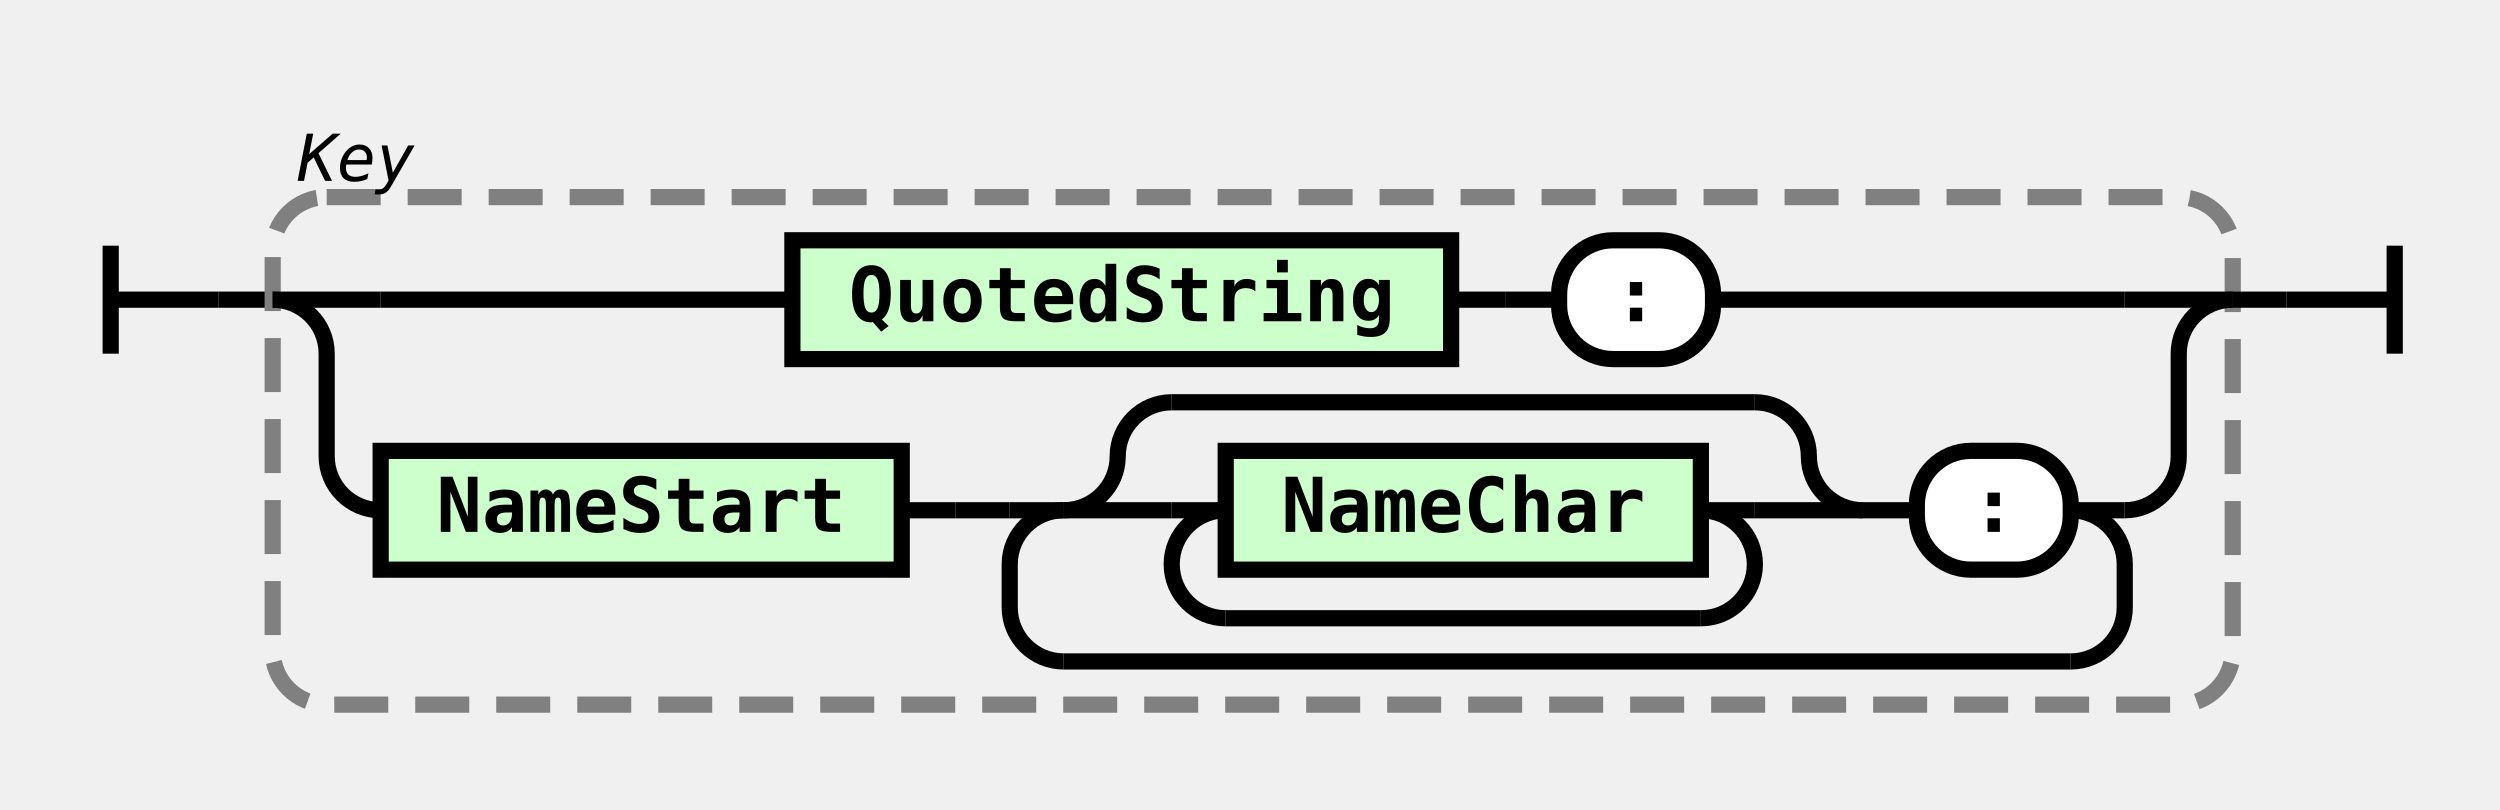
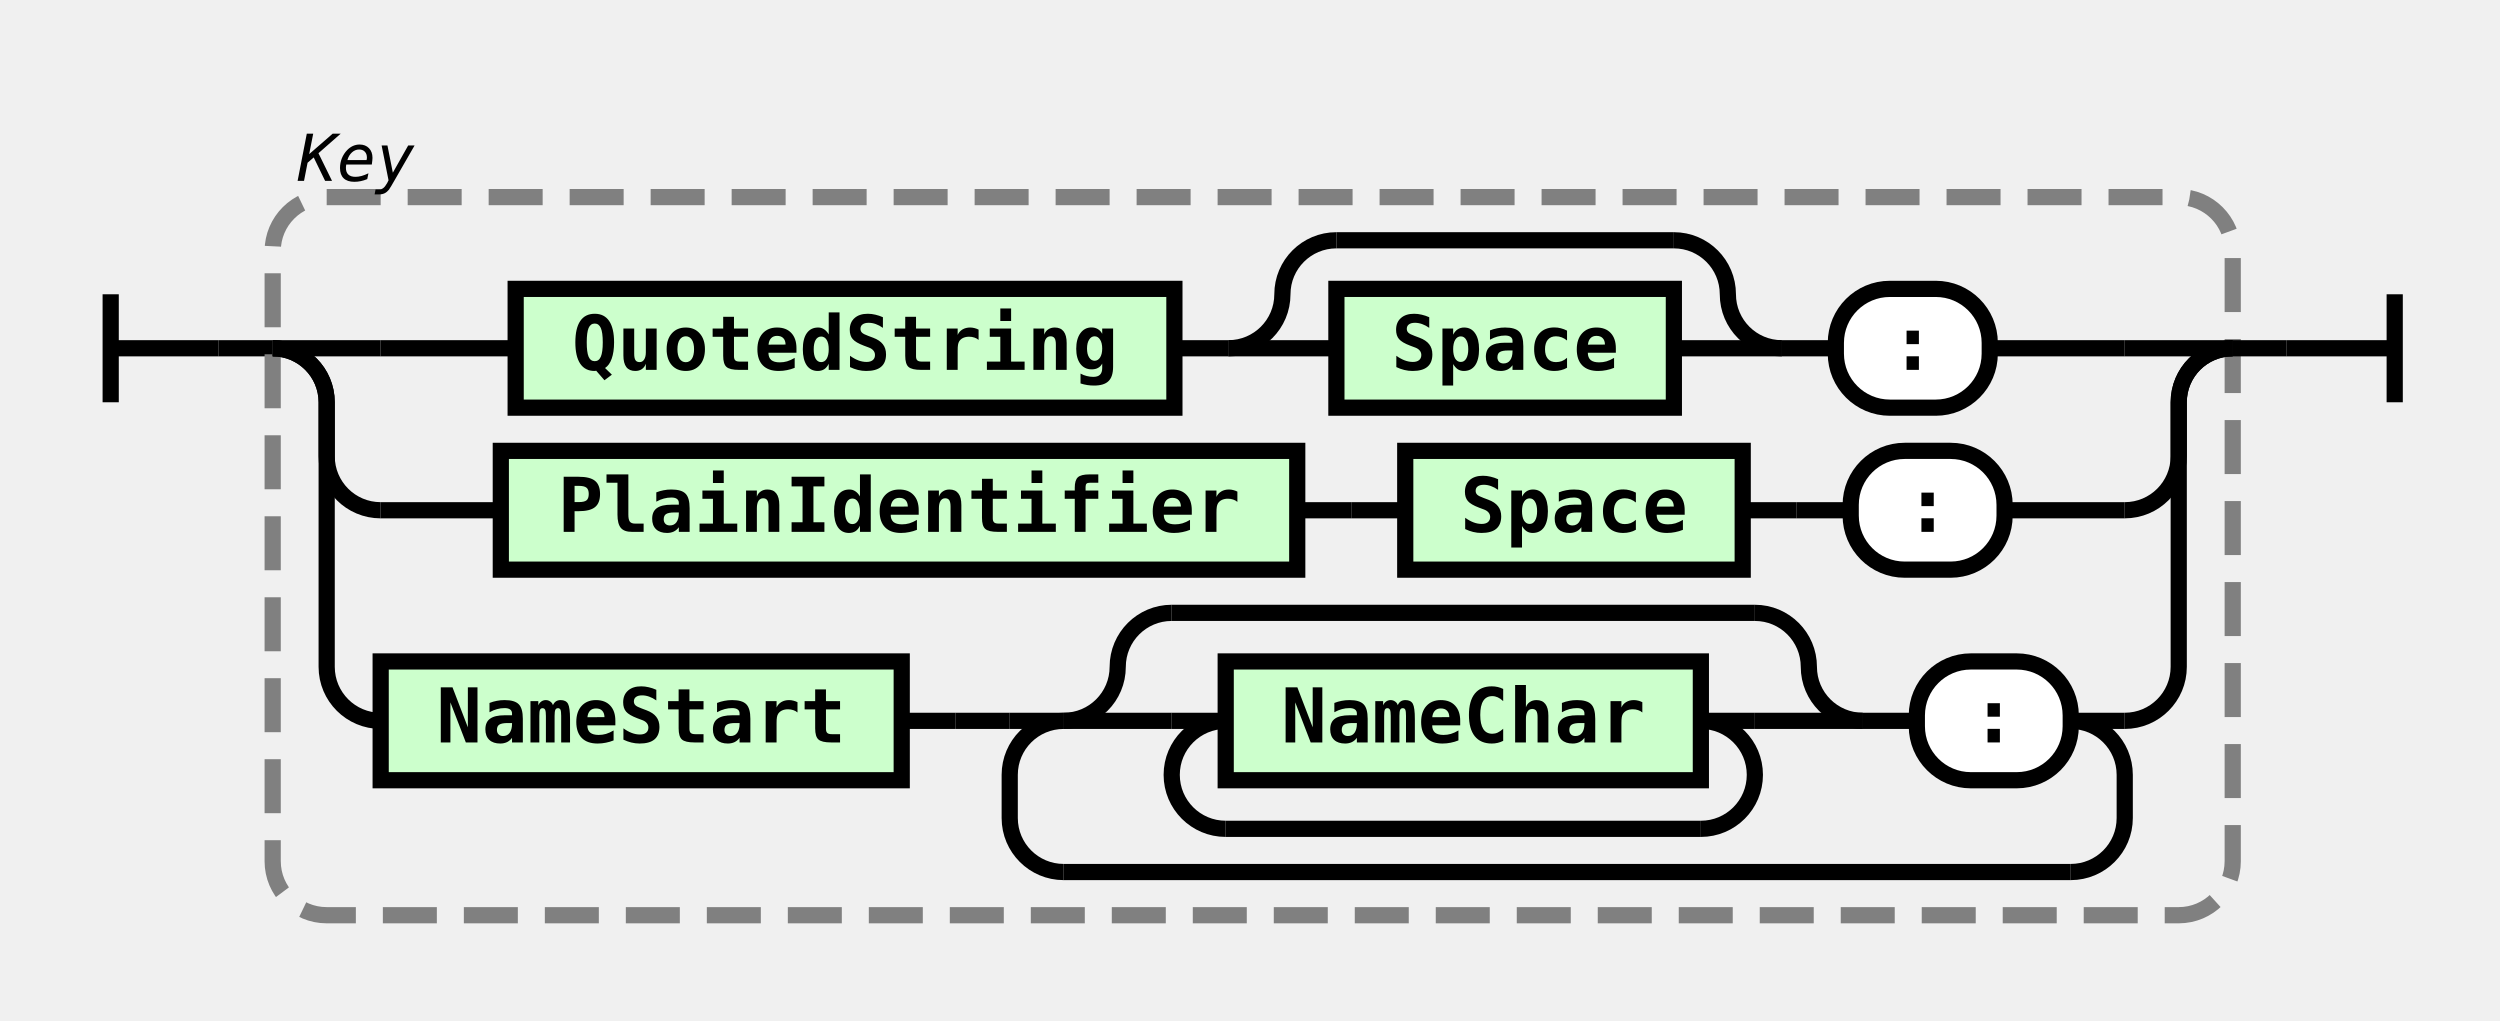
- <svg xmlns="http://www.w3.org/2000/svg" class="railroad-diagram" width="463" height="150" viewBox="0 0 463 150">
+ <svg xmlns="http://www.w3.org/2000/svg" class="railroad-diagram" width="463" height="189" viewBox="0 0 463 189">
  <g transform="translate(.5 .5)">
    <g class="Start">
-       <path d="M20 45v20m0 -10h20" />
+       <path d="M20 54v20m0 -10h20" />
    </g>
-     <path d="M40 55h10" />
+     <path d="M40 64h10" />
    <g class="Group rule">
-       <path d="M50 55h0" />
-       <path d="M413 55h0" />
-       <rect x="50" y="36" width="363" height="94" rx="10" ry="10" class="group-box" />
+       <path d="M50 64h0" />
+       <path d="M413 64h0" />
+       <rect x="50" y="36" width="363" height="133" rx="10" ry="10" class="group-box" />
      <g class="Choice">
-         <path d="M50 55h0" />
-         <path d="M413 55h0" />
-         <path d="M50 55h20" />
+         <path d="M50 64h0" />
+         <path d="M413 64h0" />
+         <path d="M50 64h20" />
        <g class="Sequence">
-           <path d="M70 55h76.25" />
-           <path d="M316.75 55h76.25" />
-           <path d="M268.25 55h10" />
-           <g class="non-terminal rule-ref">
-             <path d="M146.25 55h0" />
-             <path d="M268.25 55h0" />
-             <rect x="146.25" y="44" width="122" height="22" />
-             <text x="207.25" y="59">QuotedString</text>
-           </g>
-           <path d="M278.25 55h10" />
+           <path d="M70 64h25" />
+           <path d="M368 64h25" />
+           <path d="M217 64h10" />
+           <g class="non-terminal rule-ref">
+             <path d="M95 64h0" />
+             <path d="M217 64h0" />
+             <rect x="95" y="53" width="122" height="22" />
+             <text x="156" y="68">QuotedString</text>
+           </g>
+           <g class="Choice">
+             <path d="M227 64h0" />
+             <path d="M329.5 64h0" />
+             <path d="M227 64a10 10 0 0 0 10 -10v0a10 10 0 0 1 10 -10" />
+             <g class="Skip">
+               <path d="M247 44h62.5" />
+             </g>
+             <path d="M309.5 44a10 10 0 0 1 10 10v0a10 10 0 0 0 10 10" />
+             <path d="M227 64h20" />
+             <g class="non-terminal rule-ref">
+               <path d="M247 64h0" />
+               <path d="M309.5 64h0" />
+               <rect x="247" y="53" width="62.5" height="22" />
+               <text x="278.25" y="68">Space</text>
+             </g>
+             <path d="M309.5 64h20" />
+           </g>
+           <path d="M329.5 64h10" />
          <g class="terminal literal">
-             <path d="M288.25 55h0" />
-             <path d="M316.75 55h0" />
-             <rect x="288.25" y="44" width="28.5" height="22" rx="10" ry="10" />
-             <text x="302.5" y="59">:</text>
+             <path d="M339.5 64h0" />
+             <path d="M368 64h0" />
+             <rect x="339.5" y="53" width="28.5" height="22" rx="10" ry="10" />
+             <text x="353.75" y="68">:</text>
          </g>
        </g>
-         <path d="M393 55h20" />
-         <path d="M50 55a10 10 0 0 1 10 10v19a10 10 0 0 0 10 10" />
+         <path d="M393 64h20" />
+         <path d="M50 64a10 10 0 0 1 10 10v10a10 10 0 0 0 10 10" />
        <g class="Sequence">
-           <path d="M70 94h0" />
-           <path d="M393 94h0" />
-           <path d="M166.5 94h10" />
-           <g class="non-terminal rule-ref">
-             <path d="M70 94h0" />
-             <path d="M166.5 94h0" />
-             <rect x="70" y="83" width="96.5" height="22" />
-             <text x="118.25" y="98">NameStart</text>
-           </g>
-           <path d="M176.5 94h10" />
+           <path d="M70 94h22.25" />
+           <path d="M370.75 94h22.25" />
+           <path d="M239.75 94h10" />
+           <g class="non-terminal rule-ref">
+             <path d="M92.25 94h0" />
+             <path d="M239.75 94h0" />
+             <rect x="92.25" y="83" width="147.5" height="22" />
+             <text x="166" y="98">PlainIdentifier</text>
+           </g>
+           <path d="M249.75 94h10" />
+           <path d="M322.25 94h10" />
+           <g class="non-terminal rule-ref">
+             <path d="M259.75 94h0" />
+             <path d="M322.25 94h0" />
+             <rect x="259.75" y="83" width="62.5" height="22" />
+             <text x="291" y="98">Space</text>
+           </g>
+           <path d="M332.25 94h10" />
+           <g class="terminal literal">
+             <path d="M342.25 94h0" />
+             <path d="M370.75 94h0" />
+             <rect x="342.25" y="83" width="28.5" height="22" rx="10" ry="10" />
+             <text x="356.5" y="98">:</text>
+           </g>
+         </g>
+         <path d="M393 94a10 10 0 0 0 10 -10v-10a10 10 0 0 1 10 -10" />
+         <path d="M50 64a10 10 0 0 1 10 10v49a10 10 0 0 0 10 10" />
+         <g class="Sequence">
+           <path d="M70 133h0" />
+           <path d="M393 133h0" />
+           <path d="M166.5 133h10" />
+           <g class="non-terminal rule-ref">
+             <path d="M70 133h0" />
+             <path d="M166.5 133h0" />
+             <rect x="70" y="122" width="96.5" height="22" />
+             <text x="118.25" y="137">NameStart</text>
+           </g>
+           <path d="M176.5 133h10" />
          <g class="OneOrMore">
-             <path d="M186.5 94h0" />
-             <path d="M393 94h0" />
-             <path d="M196.5 94a10 10 0 0 0 -10 10v8a10 10 0 0 0 10 10" />
+             <path d="M186.5 133h0" />
+             <path d="M393 133h0" />
+             <path d="M196.5 133a10 10 0 0 0 -10 10v8a10 10 0 0 0 10 10" />
            <g class="Skip">
-               <path d="M196.5 122h186.5" />
-             </g>
-             <path d="M383 122a10 10 0 0 0 10 -10v-8a10 10 0 0 0 -10 -10" />
-             <path d="M186.5 94h10" />
-             <path d="M383 94h10" />
+               <path d="M196.5 161h186.5" />
+             </g>
+             <path d="M383 161a10 10 0 0 0 10 -10v-8a10 10 0 0 0 -10 -10" />
+             <path d="M186.5 133h10" />
+             <path d="M383 133h10" />
            <g class="Sequence">
-               <path d="M196.5 94h0" />
-               <path d="M383 94h0" />
+               <path d="M196.5 133h0" />
+               <path d="M383 133h0" />
              <g class="Choice">
-                 <path d="M196.5 94h0" />
-                 <path d="M344.5 94h0" />
-                 <path d="M196.5 94a10 10 0 0 0 10 -10v0a10 10 0 0 1 10 -10" />
+                 <path d="M196.5 133h0" />
+                 <path d="M344.5 133h0" />
+                 <path d="M196.5 133a10 10 0 0 0 10 -10v0a10 10 0 0 1 10 -10" />
                <g class="Skip">
-                   <path d="M216.5 74h108" />
+                   <path d="M216.5 113h108" />
                </g>
-                 <path d="M324.5 74a10 10 0 0 1 10 10v0a10 10 0 0 0 10 10" />
-                 <path d="M196.5 94h20" />
+                 <path d="M324.5 113a10 10 0 0 1 10 10v0a10 10 0 0 0 10 10" />
+                 <path d="M196.5 133h20" />
                <g class="OneOrMore">
-                   <path d="M216.5 94h0" />
-                   <path d="M324.5 94h0" />
-                   <path d="M226.5 94a10 10 0 0 0 -10 10v0a10 10 0 0 0 10 10" />
+                   <path d="M216.5 133h0" />
+                   <path d="M324.5 133h0" />
+                   <path d="M226.5 133a10 10 0 0 0 -10 10v0a10 10 0 0 0 10 10" />
                  <g class="Skip">
-                     <path d="M226.5 114h88" />
+                     <path d="M226.5 153h88" />
                  </g>
-                   <path d="M314.5 114a10 10 0 0 0 10 -10v0a10 10 0 0 0 -10 -10" />
-                   <path d="M216.5 94h10" />
-                   <path d="M314.5 94h10" />
+                   <path d="M314.5 153a10 10 0 0 0 10 -10v0a10 10 0 0 0 -10 -10" />
+                   <path d="M216.5 133h10" />
+                   <path d="M314.5 133h10" />
                  <g class="non-terminal rule-ref">
-                     <path d="M226.5 94h0" />
-                     <path d="M314.5 94h0" />
-                     <rect x="226.5" y="83" width="88" height="22" />
-                     <text x="270.5" y="98">NameChar</text>
+                     <path d="M226.5 133h0" />
+                     <path d="M314.5 133h0" />
+                     <rect x="226.5" y="122" width="88" height="22" />
+                     <text x="270.5" y="137">NameChar</text>
                  </g>
                </g>
-                 <path d="M324.5 94h20" />
+                 <path d="M324.5 133h20" />
              </g>
-               <path d="M344.5 94h10" />
+               <path d="M344.5 133h10" />
              <g class="terminal literal">
-                 <path d="M354.5 94h0" />
-                 <path d="M383 94h0" />
-                 <rect x="354.5" y="83" width="28.5" height="22" rx="10" ry="10" />
-                 <text x="368.75" y="98">:</text>
+                 <path d="M354.5 133h0" />
+                 <path d="M383 133h0" />
+                 <rect x="354.5" y="122" width="28.5" height="22" rx="10" ry="10" />
+                 <text x="368.75" y="137">:</text>
              </g>
            </g>
          </g>
        </g>
-         <path d="M393 94a10 10 0 0 0 10 -10v-19a10 10 0 0 1 10 -10" />
+         <path d="M393 133a10 10 0 0 0 10 -10v-49a10 10 0 0 1 10 -10" />
      </g>
      <g class="comment">
        <path d="M50 28h0" />
        <path d="M81 28h0" />
        <text x="65.5" y="33" class="comment">Key</text>
      </g>
    </g>
-     <path d="M413 55h10" />
-     <path class="End" d="M 423 55 h 20 m 0 -10 v 20" />
+     <path d="M413 64h10" />
+     <path class="End" d="M 423 64 h 20 m 0 -10 v 20" />
  </g>
  <style>  svg {
    background-color: hsl(30,20%,95%);
  }
  path {
    stroke-width: 3;
    stroke: black;
    fill: rgba(0,0,0,0);
  }
  text {
    font: bold 14px monospace;
    text-anchor: middle;
    white-space: pre;
  }
  text.diagram-text {
    font-size: 12px;
  }
  text.diagram-arrow {
    font-size: 16px;
  }
  text.label {
    text-anchor: start;
  }
  text.comment {
    font: italic 12px monospace;
  }
  g.non-terminal text {
    /*font-style: italic;*/
  }
  rect {
    stroke-width: 3;
    stroke: black;
    fill: hsl(120,100%,90%);
  }
  rect.group-box {
    stroke: gray;
    stroke-dasharray: 10 5;
    fill: none;
  }
  g.literal rect {
    fill: #fff;
  }
  path.diagram-text {
    stroke-width: 3;
    stroke: black;
    fill: white;
    cursor: help;
  }
  .decision path {
    fill: #ccc;
  }
  g.diagram-text:hover path.diagram-text {
    fill: #eee;
  }
  text.repeat-text {
    font: italic 12px monospace;
    text-anchor: end;
  }
  .repeat-box &gt; rect.group-box {
    stroke: gray;
    stroke-width: 2;
    stroke-dasharray: 1 5;
    fill: none;
  }
  .delimiter &gt; rect.group-box {
    stroke: gray;
    stroke-width: 2;
    stroke-dasharray: 1 5;
    fill: none;
  }

</style>
</svg>
